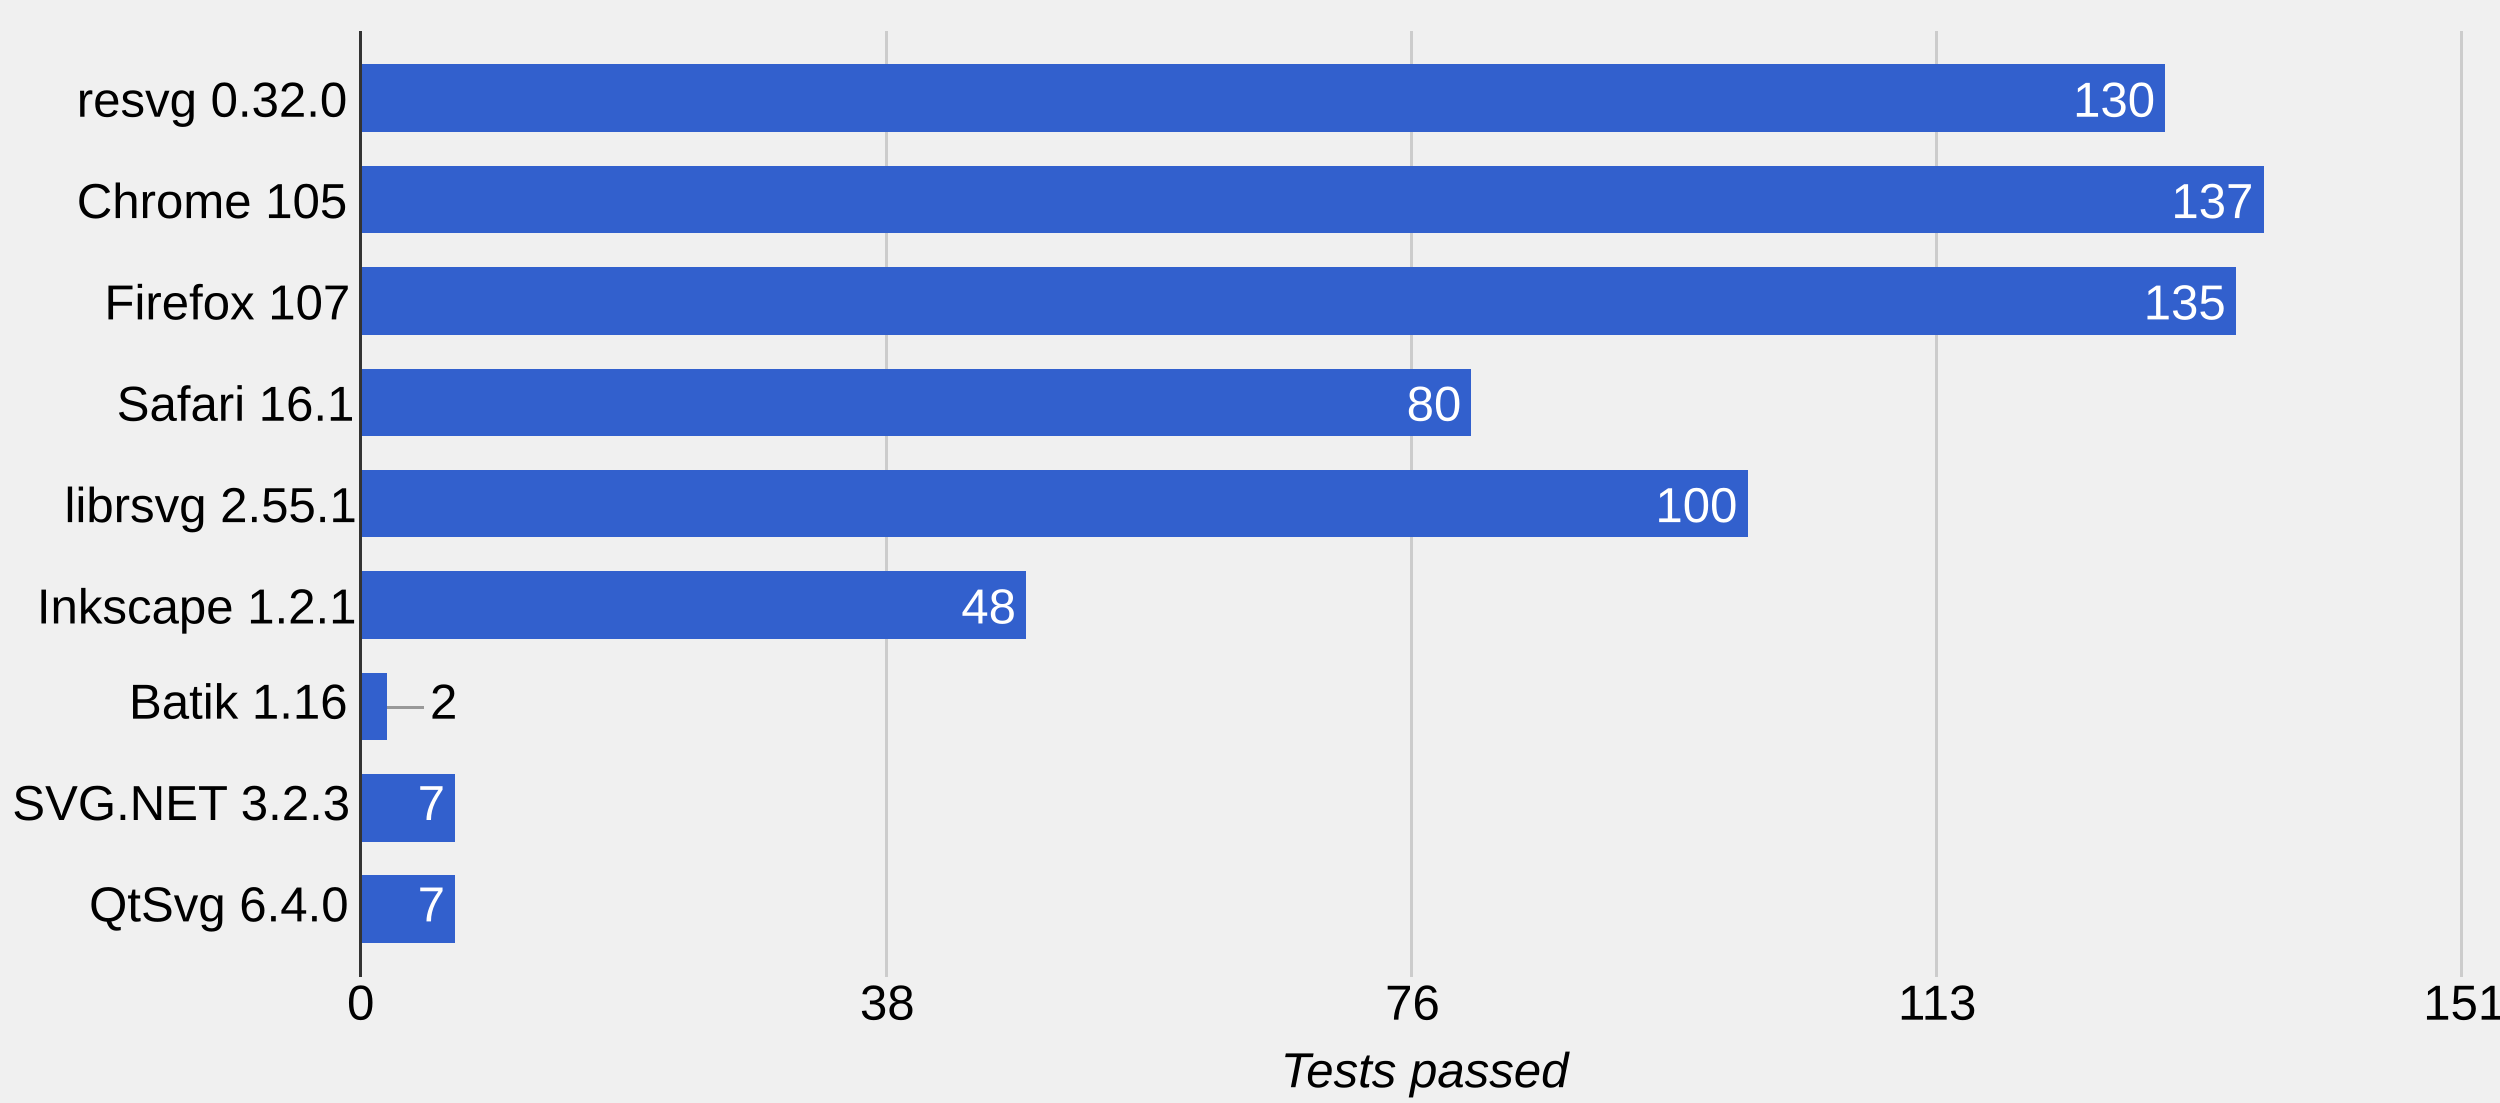
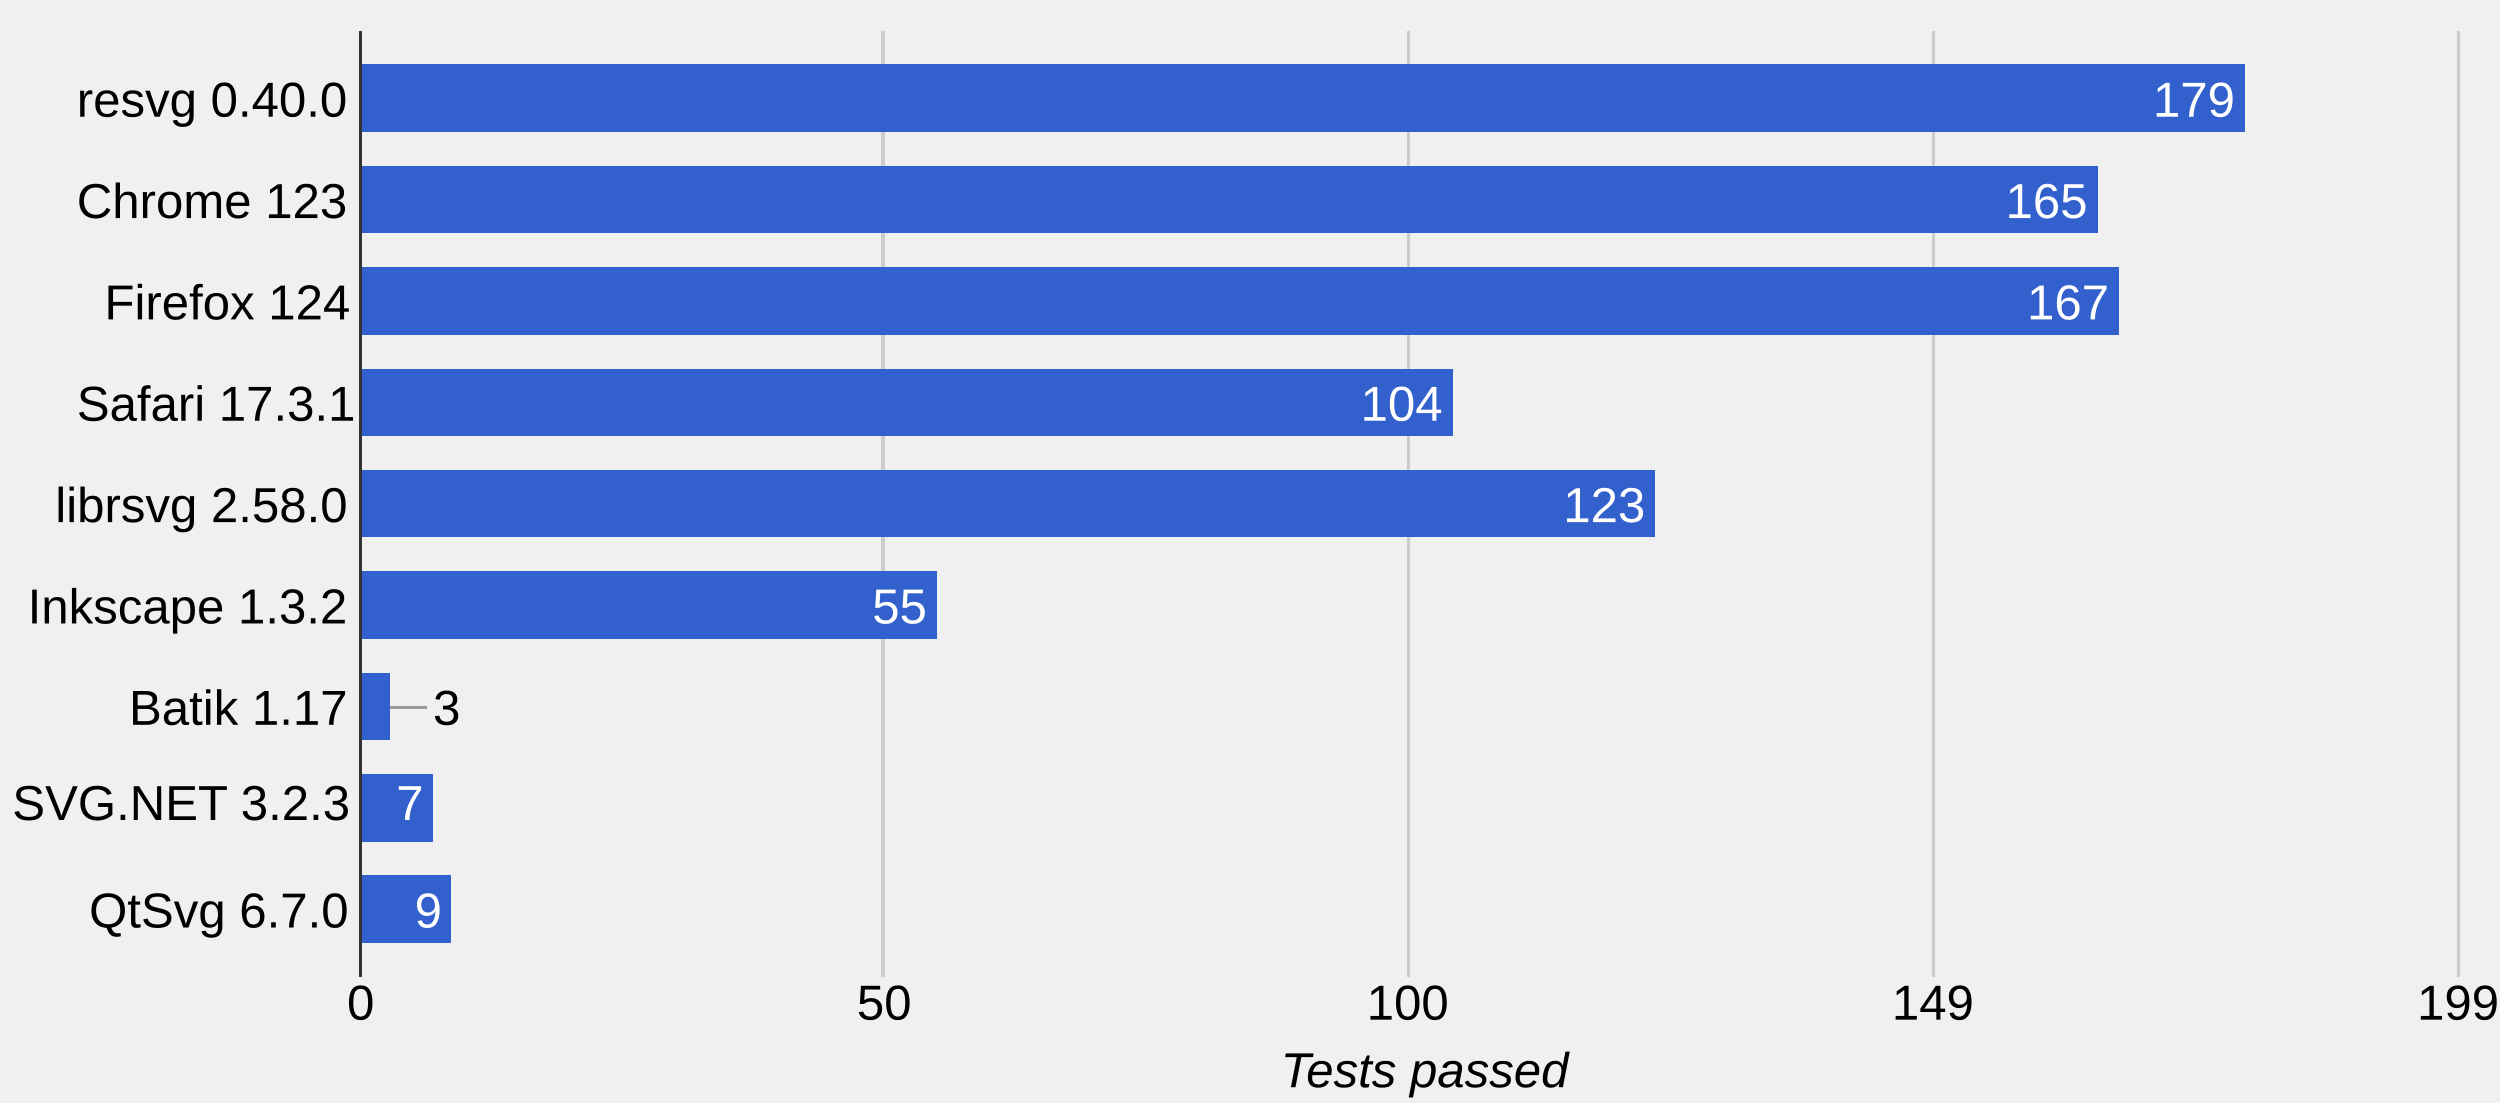
<svg xmlns="http://www.w3.org/2000/svg" height="359" shape-rendering="crispEdges" width="814">
-   <text font-family="Arial" font-size="16" x="25" y="38">resvg 0.32.0</text>
-   <text font-family="Arial" font-size="16" x="25" y="71">Chrome 105</text>
-   <text font-family="Arial" font-size="16" x="34" y="104">Firefox 107</text>
-   <text font-family="Arial" font-size="16" x="38" y="137">Safari 16.1</text>
-   <text font-family="Arial" font-size="16" x="21" y="170">librsvg 2.55.1</text>
-   <text font-family="Arial" font-size="16" x="12" y="203">Inkscape 1.2.1</text>
-   <text font-family="Arial" font-size="16" x="42" y="234">Batik 1.16</text>
+   <text font-family="Arial" font-size="16" x="25" y="38">resvg 0.40.0</text>
+   <text font-family="Arial" font-size="16" x="25" y="71">Chrome 123</text>
+   <text font-family="Arial" font-size="16" x="34" y="104">Firefox 124</text>
+   <text font-family="Arial" font-size="16" x="25" y="137">Safari 17.3.1</text>
+   <text font-family="Arial" font-size="16" x="18" y="170">librsvg 2.58.0</text>
+   <text font-family="Arial" font-size="16" x="9" y="203">Inkscape 1.3.2</text>
+   <text font-family="Arial" font-size="16" x="42" y="236">Batik 1.17</text>
  <text font-family="Arial" font-size="16" x="4" y="267">SVG.NET 3.2.3</text>
-   <text font-family="Arial" font-size="16" x="29" y="300">QtSvg 6.4.0</text>
+   <text font-family="Arial" font-size="16" x="29" y="302">QtSvg 6.7.0</text>
  <rect fill="#ccc" height="308" width="1" x="117" y="10" />
  <text fill="#000" font-family="Arial" font-size="16" x="113" y="332">0</text>
-   <rect fill="#ccc" height="308" width="1" x="288" y="10" />
-   <text fill="#000" font-family="Arial" font-size="16" x="280" y="332">38</text>
-   <rect fill="#ccc" height="308" width="1" x="459" y="10" />
-   <text fill="#000" font-family="Arial" font-size="16" x="451" y="332">76</text>
-   <rect fill="#ccc" height="308" width="1" x="630" y="10" />
-   <text fill="#000" font-family="Arial" font-size="16" x="618" y="332">113</text>
-   <rect fill="#ccc" height="308" width="1" x="801" y="10" />
-   <text fill="#000" font-family="Arial" font-size="16" x="789" y="332">151</text>
-   <rect fill="#3260cd" height="22" width="588" x="117" y="21" />
-   <text fill="#fff" font-family="Arial" font-size="16" x="675" y="38">130</text>
-   <rect fill="#3260cd" height="22" width="620" x="117" y="54" />
-   <text fill="#fff" font-family="Arial" font-size="16" x="707" y="71">137</text>
-   <rect fill="#3260cd" height="22" width="611" x="117" y="87" />
-   <text fill="#fff" font-family="Arial" font-size="16" x="698" y="104">135</text>
-   <rect fill="#3260cd" height="22" width="362" x="117" y="120" />
-   <text fill="#fff" font-family="Arial" font-size="16" x="458" y="137">80</text>
-   <rect fill="#3260cd" height="22" width="452" x="117" y="153" />
-   <text fill="#fff" font-family="Arial" font-size="16" x="539" y="170">100</text>
-   <rect fill="#3260cd" height="22" width="217" x="117" y="186" />
-   <text fill="#fff" font-family="Arial" font-size="16" x="313" y="203">48</text>
-   <rect fill="#3260cd" height="22" width="9" x="117" y="219" />
-   <rect fill="#999" height="1" width="12" x="126" y="230" />
-   <text fill="#000" font-family="Arial" font-size="16" x="140" y="234">2</text>
-   <rect fill="#3260cd" height="22" width="31" x="117" y="252" />
-   <text fill="#fff" font-family="Arial" font-size="16" x="136" y="267">7</text>
-   <rect fill="#3260cd" height="22" width="31" x="117" y="285" />
-   <text fill="#fff" font-family="Arial" font-size="16" x="136" y="300">7</text>
+   <rect fill="#ccc" height="308" width="1" x="287" y="10" />
+   <text fill="#000" font-family="Arial" font-size="16" x="279" y="332">50</text>
+   <rect fill="#ccc" height="308" width="1" x="458" y="10" />
+   <text fill="#000" font-family="Arial" font-size="16" x="445" y="332">100</text>
+   <rect fill="#ccc" height="308" width="1" x="629" y="10" />
+   <text fill="#000" font-family="Arial" font-size="16" x="616" y="332">149</text>
+   <rect fill="#ccc" height="308" width="1" x="800" y="10" />
+   <text fill="#000" font-family="Arial" font-size="16" x="787" y="332">199</text>
+   <rect fill="#3260cd" height="22" width="614" x="117" y="21" />
+   <text fill="#fff" font-family="Arial" font-size="16" x="701" y="38">179</text>
+   <rect fill="#3260cd" height="22" width="566" x="117" y="54" />
+   <text fill="#fff" font-family="Arial" font-size="16" x="653" y="71">165</text>
+   <rect fill="#3260cd" height="22" width="573" x="117" y="87" />
+   <text fill="#fff" font-family="Arial" font-size="16" x="660" y="104">167</text>
+   <rect fill="#3260cd" height="22" width="356" x="117" y="120" />
+   <text fill="#fff" font-family="Arial" font-size="16" x="443" y="137">104</text>
+   <rect fill="#3260cd" height="22" width="422" x="117" y="153" />
+   <text fill="#fff" font-family="Arial" font-size="16" x="509" y="170">123</text>
+   <rect fill="#3260cd" height="22" width="188" x="117" y="186" />
+   <text fill="#fff" font-family="Arial" font-size="16" x="284" y="203">55</text>
+   <rect fill="#3260cd" height="22" width="10" x="117" y="219" />
+   <rect fill="#999" height="1" width="12" x="127" y="230" />
+   <text fill="#000" font-family="Arial" font-size="16" x="141" y="236">3</text>
+   <rect fill="#3260cd" height="22" width="24" x="117" y="252" />
+   <text fill="#fff" font-family="Arial" font-size="16" x="129" y="267">7</text>
+   <rect fill="#3260cd" height="22" width="30" x="117" y="285" />
+   <text fill="#fff" font-family="Arial" font-size="16" x="135" y="302">9</text>
  <rect fill="#333" height="308" width="1" x="117" y="10" />
  <text font-family="Arial" font-size="16" font-style="italic" x="417" y="354">Tests passed</text>
</svg>
